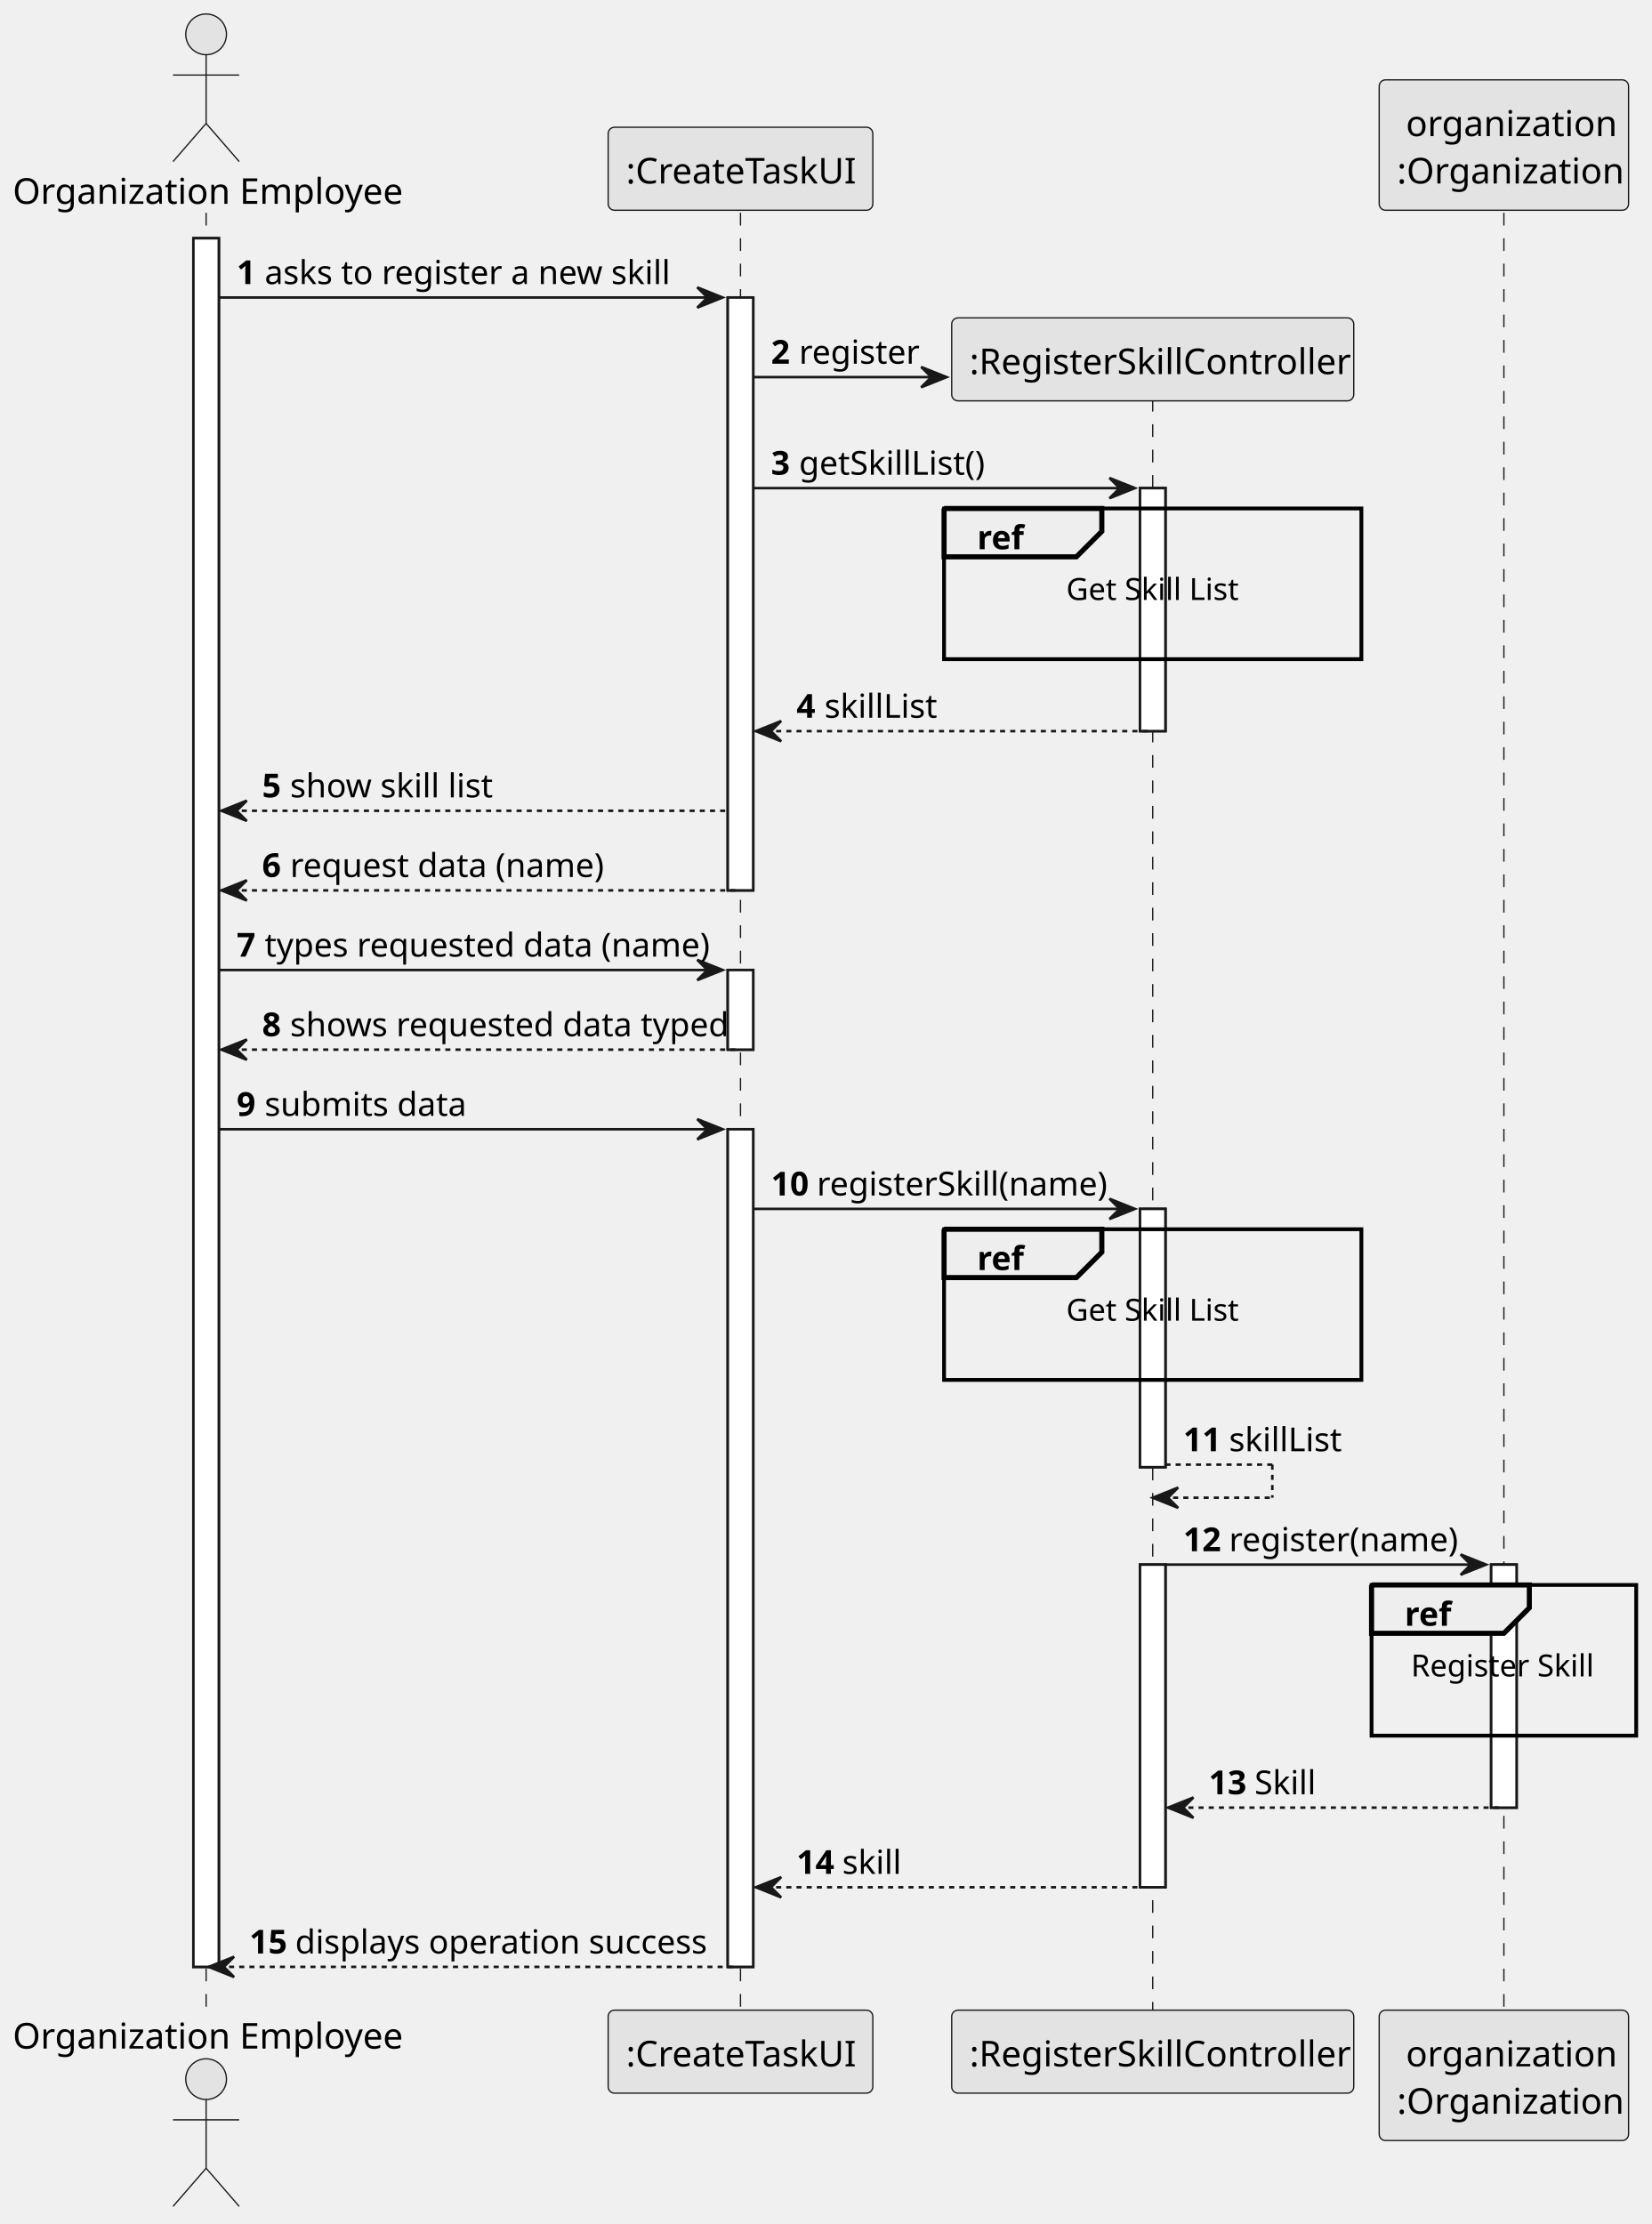
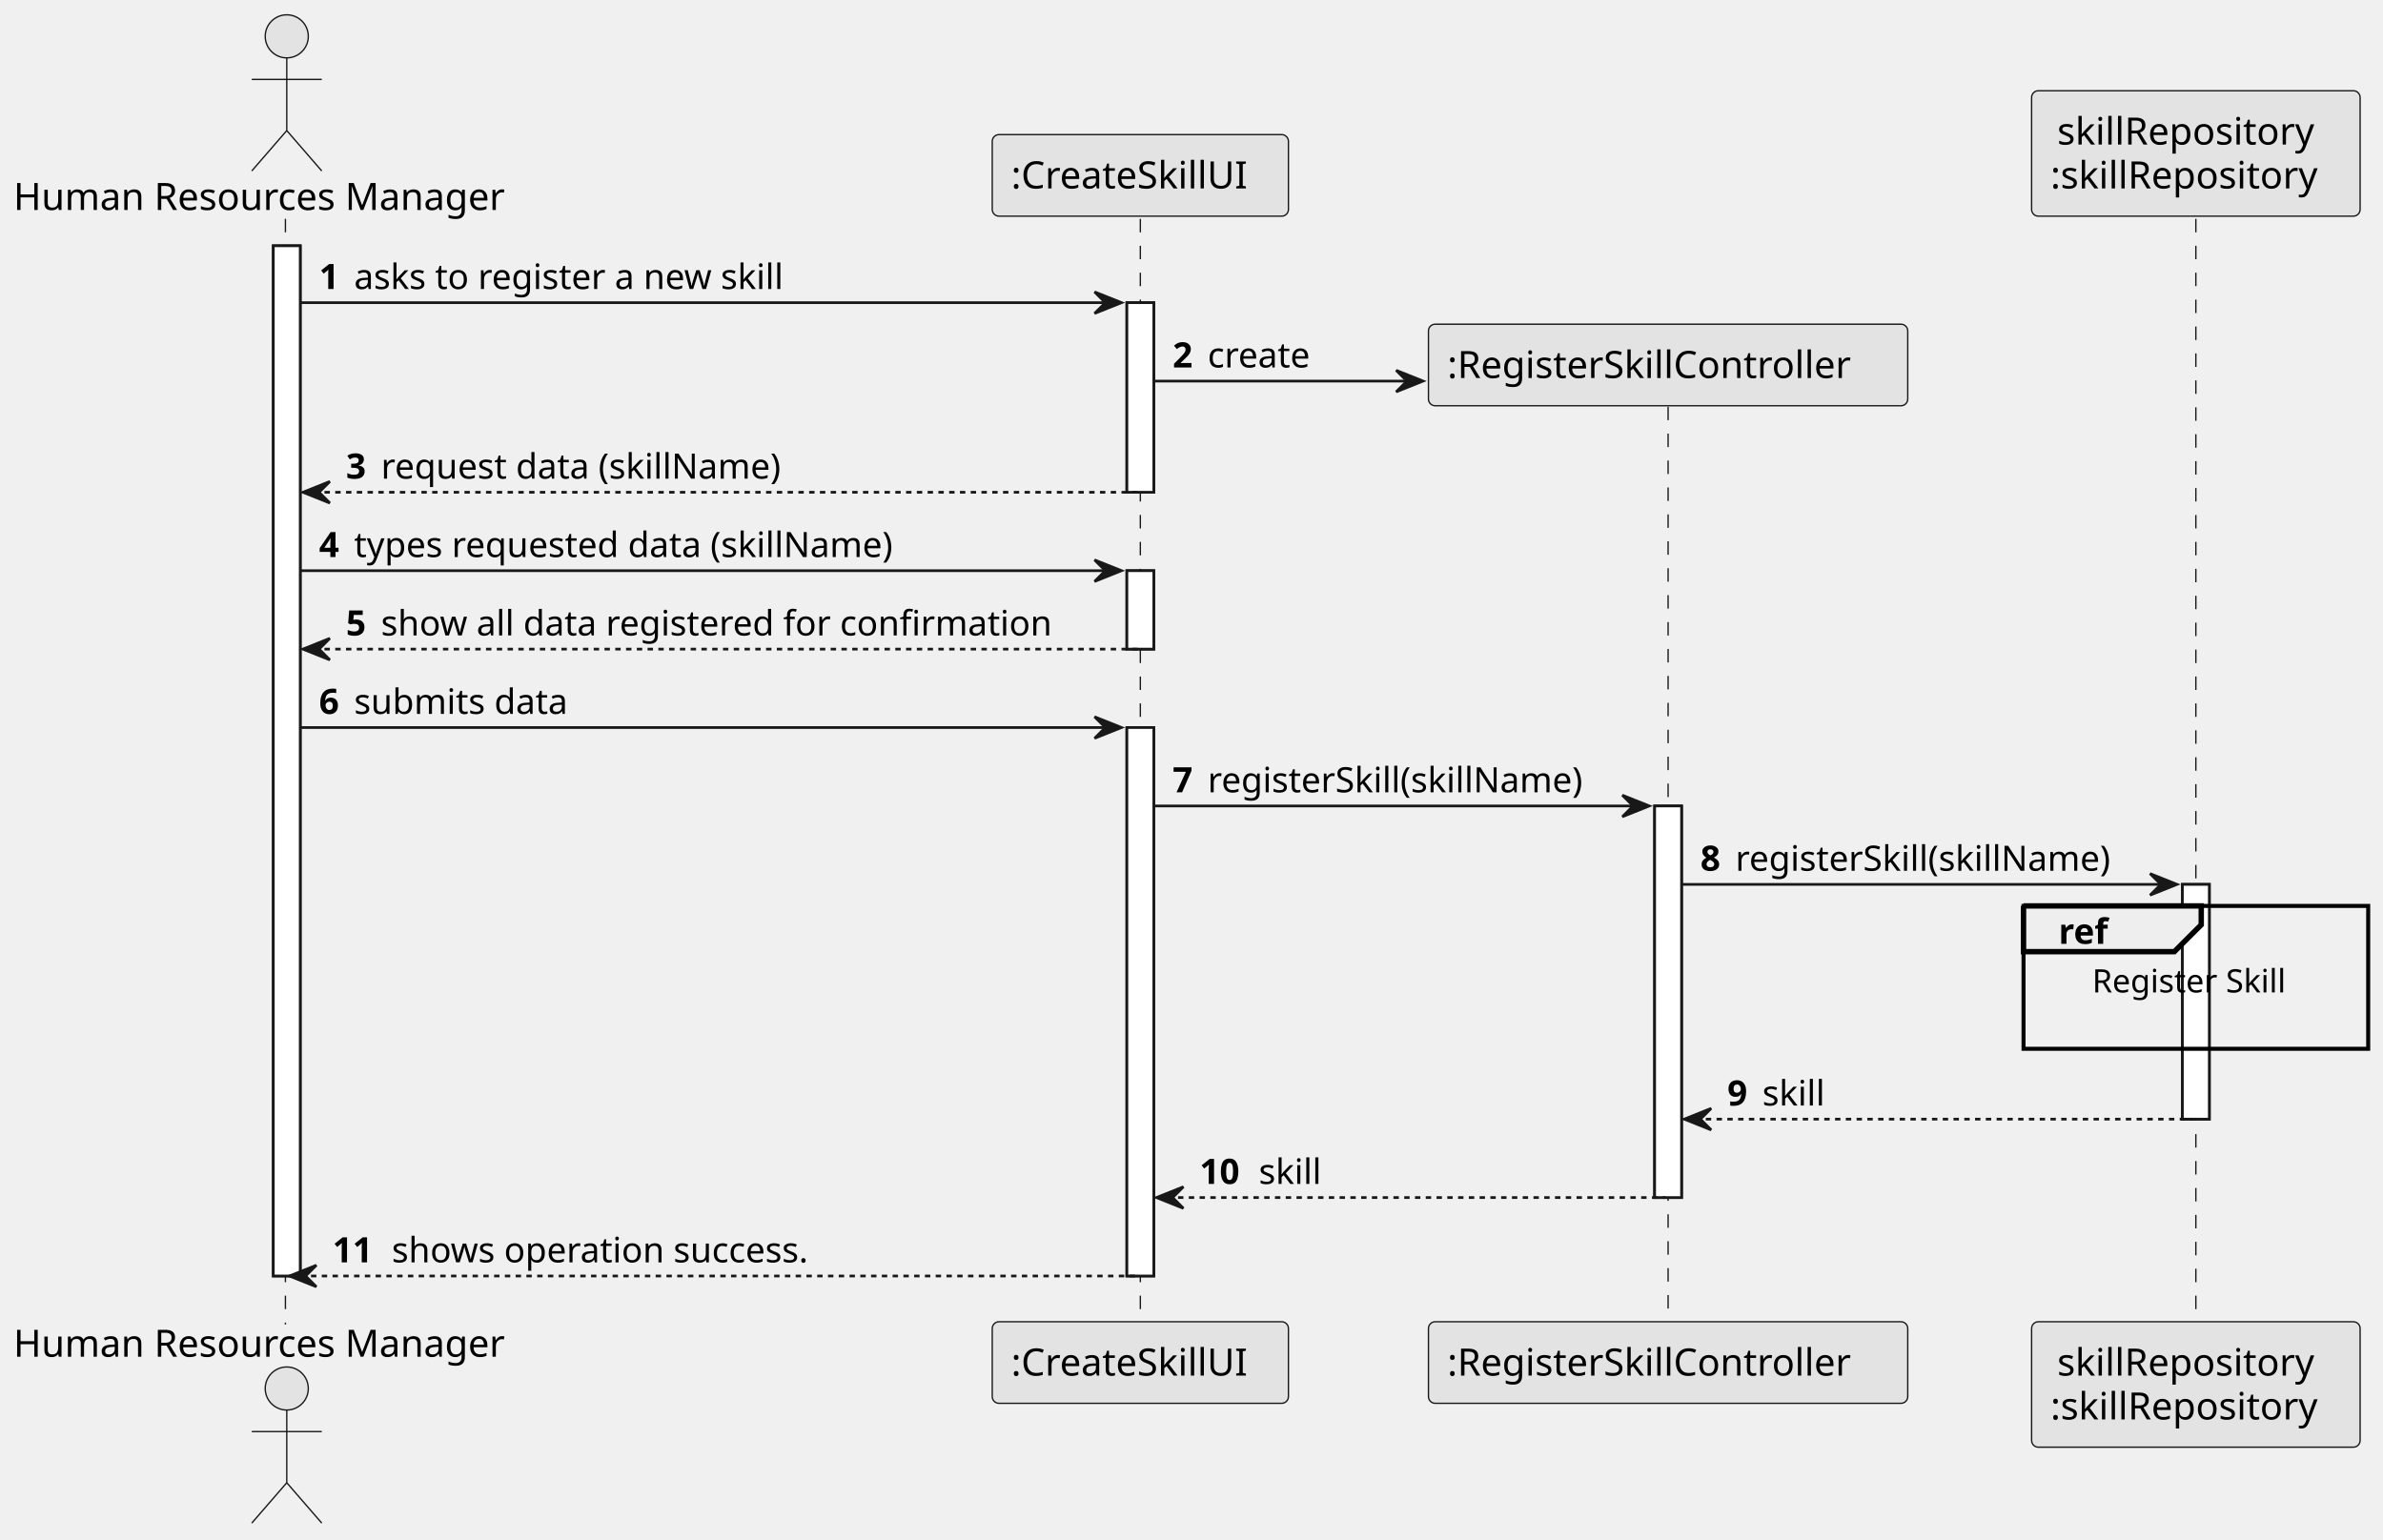
- <svg xmlns="http://www.w3.org/2000/svg" contentStyleType="text/css" height="874px" preserveAspectRatio="none" style="width:649px;height:874px;background:#FFFFFF;" version="1.1" viewBox="0 0 649 874" width="649px" zoomAndPan="magnify">
+ <svg xmlns="http://www.w3.org/2000/svg" contentStyleType="text/css" height="572px" preserveAspectRatio="none" style="width:885px;height:572px;background:#FFFFFF;" version="1.1" viewBox="0 0 885 572" width="885px" zoomAndPan="magnify">
  <defs />
  <g>
-     <rect fill="#FFFFFF" height="679.334" style="stroke:#181818;stroke-width:1.0;" width="10" x="76" y="93.621" />
-     <rect fill="#FFFFFF" height="232.998" style="stroke:#181818;stroke-width:1.0;" width="10" x="286" y="116.912" />
-     <rect fill="#FFFFFF" height="31.291" style="stroke:#181818;stroke-width:1.0;" width="10" x="286" y="381.201" />
-     <rect fill="#FFFFFF" height="329.172" style="stroke:#181818;stroke-width:1.0;" width="10" x="286" y="443.783" />
-     <rect fill="#FFFFFF" height="95.504" style="stroke:#181818;stroke-width:1.0;" width="10" x="448" y="191.824" />
-     <rect fill="#FFFFFF" height="101.504" style="stroke:#181818;stroke-width:1.0;" width="10" x="448" y="475.074" />
-     <rect fill="#FFFFFF" height="126.795" style="stroke:#181818;stroke-width:1.0;" width="10" x="448" y="614.869" />
-     <rect fill="#FFFFFF" height="95.504" style="stroke:#181818;stroke-width:1.0;" width="10" x="586" y="614.869" />
-     <line style="stroke:#181818;stroke-width:0.5;stroke-dasharray:5.0,5.0;" x1="81" x2="81" y1="83.621" y2="790.955" />
-     <line style="stroke:#181818;stroke-width:0.5;stroke-dasharray:5.0,5.0;" x1="291" x2="291" y1="83.621" y2="790.955" />
-     <line style="stroke:#181818;stroke-width:0.5;stroke-dasharray:5.0,5.0;" x1="453" x2="453" y1="156.723" y2="790.955" />
-     <line style="stroke:#181818;stroke-width:0.5;stroke-dasharray:5.0,5.0;" x1="591" x2="591" y1="83.621" y2="790.955" />
-     <text fill="#000000" font-family="sans-serif" font-size="14" lengthAdjust="spacing" textLength="146" x="5" y="80.107">Organization Employee</text>
-     <ellipse cx="81" cy="13.5" fill="#E3E3E3" rx="8" ry="8" style="stroke:#181818;stroke-width:0.5;" />
-     <path d="M81,21.5 L81,48.5 M68,29.5 L94,29.5 M81,48.5 L68,63.5 M81,48.5 L94,63.5 " fill="none" style="stroke:#181818;stroke-width:0.5;" />
-     <text fill="#000000" font-family="sans-serif" font-size="14" lengthAdjust="spacing" textLength="146" x="5" y="805.062">Organization Employee</text>
-     <ellipse cx="81" cy="817.076" fill="#E3E3E3" rx="8" ry="8" style="stroke:#181818;stroke-width:0.5;" />
-     <path d="M81,825.076 L81,852.076 M68,833.076 L94,833.076 M81,852.076 L68,867.076 M81,852.076 L94,867.076 " fill="none" style="stroke:#181818;stroke-width:0.5;" />
-     <rect fill="#E3E3E3" height="32.621" rx="2.5" ry="2.5" style="stroke:#181818;stroke-width:0.5;" width="104" x="239" y="50" />
-     <text fill="#000000" font-family="sans-serif" font-size="14" lengthAdjust="spacing" textLength="90" x="246" y="72.107">:CreateTaskUI</text>
-     <rect fill="#E3E3E3" height="32.621" rx="2.5" ry="2.5" style="stroke:#181818;stroke-width:0.5;" width="104" x="239" y="789.955" />
-     <text fill="#000000" font-family="sans-serif" font-size="14" lengthAdjust="spacing" textLength="90" x="246" y="812.062">:CreateTaskUI</text>
-     <rect fill="#E3E3E3" height="32.621" rx="2.5" ry="2.5" style="stroke:#181818;stroke-width:0.5;" width="158" x="374" y="789.955" />
-     <text fill="#000000" font-family="sans-serif" font-size="14" lengthAdjust="spacing" textLength="144" x="381" y="812.062">:RegisterSkillController</text>
-     <rect fill="#E3E3E3" height="51.242" rx="2.5" ry="2.5" style="stroke:#181818;stroke-width:0.5;" width="98" x="542" y="31.379" />
-     <text fill="#000000" font-family="sans-serif" font-size="14" lengthAdjust="spacing" textLength="77" x="552.5" y="53.486">organization</text>
-     <text fill="#000000" font-family="sans-serif" font-size="14" lengthAdjust="spacing" textLength="84" x="549" y="72.107">:Organization</text>
-     <rect fill="#E3E3E3" height="51.242" rx="2.5" ry="2.5" style="stroke:#181818;stroke-width:0.5;" width="98" x="542" y="789.955" />
-     <text fill="#000000" font-family="sans-serif" font-size="14" lengthAdjust="spacing" textLength="77" x="552.5" y="812.062">organization</text>
-     <text fill="#000000" font-family="sans-serif" font-size="14" lengthAdjust="spacing" textLength="84" x="549" y="830.684">:Organization</text>
-     <rect fill="#FFFFFF" height="679.334" style="stroke:#181818;stroke-width:1.0;" width="10" x="76" y="93.621" />
-     <rect fill="#FFFFFF" height="232.998" style="stroke:#181818;stroke-width:1.0;" width="10" x="286" y="116.912" />
-     <rect fill="#FFFFFF" height="31.291" style="stroke:#181818;stroke-width:1.0;" width="10" x="286" y="381.201" />
-     <rect fill="#FFFFFF" height="329.172" style="stroke:#181818;stroke-width:1.0;" width="10" x="286" y="443.783" />
-     <rect fill="#FFFFFF" height="95.504" style="stroke:#181818;stroke-width:1.0;" width="10" x="448" y="191.824" />
-     <rect fill="#FFFFFF" height="101.504" style="stroke:#181818;stroke-width:1.0;" width="10" x="448" y="475.074" />
-     <rect fill="#FFFFFF" height="126.795" style="stroke:#181818;stroke-width:1.0;" width="10" x="448" y="614.869" />
-     <rect fill="#FFFFFF" height="95.504" style="stroke:#181818;stroke-width:1.0;" width="10" x="586" y="614.869" />
-     <polygon fill="#181818" points="274,112.912,284,116.912,274,120.912,278,116.912" style="stroke:#181818;stroke-width:1.0;" />
-     <line style="stroke:#181818;stroke-width:1.0;" x1="86" x2="280" y1="116.912" y2="116.912" />
-     <text fill="#000000" font-family="sans-serif" font-size="13" font-weight="bold" lengthAdjust="spacing" textLength="7" x="93" y="111.649">1</text>
-     <text fill="#000000" font-family="sans-serif" font-size="13" lengthAdjust="spacing" textLength="155" x="104" y="111.649">asks to register a new skill</text>
-     <polygon fill="#181818" points="362,144.203,372,148.203,362,152.203,366,148.203" style="stroke:#181818;stroke-width:1.0;" />
-     <line style="stroke:#181818;stroke-width:1.0;" x1="296" x2="368" y1="148.203" y2="148.203" />
-     <text fill="#000000" font-family="sans-serif" font-size="13" font-weight="bold" lengthAdjust="spacing" textLength="7" x="303" y="142.94">2</text>
-     <text fill="#000000" font-family="sans-serif" font-size="13" lengthAdjust="spacing" textLength="43" x="314" y="142.94">register</text>
-     <rect fill="#E3E3E3" height="32.621" rx="2.5" ry="2.5" style="stroke:#181818;stroke-width:0.5;" width="158" x="374" y="124.912" />
-     <text fill="#000000" font-family="sans-serif" font-size="14" lengthAdjust="spacing" textLength="144" x="381" y="147.019">:RegisterSkillController</text>
-     <polygon fill="#181818" points="436,187.824,446,191.824,436,195.824,440,191.824" style="stroke:#181818;stroke-width:1.0;" />
-     <line style="stroke:#181818;stroke-width:1.0;" x1="296" x2="442" y1="191.824" y2="191.824" />
-     <text fill="#000000" font-family="sans-serif" font-size="13" font-weight="bold" lengthAdjust="spacing" textLength="7" x="303" y="186.561">3</text>
-     <text fill="#000000" font-family="sans-serif" font-size="13" lengthAdjust="spacing" textLength="72" x="314" y="186.561">getSkillList()</text>
-     <rect fill="none" height="59.213" style="stroke:#000000;stroke-width:1.5;" width="164" x="371" y="199.824" />
-     <path d="M371,199.824 L433,199.824 L433,208.824 L423,218.824 L371,218.824 L371,199.824 " fill="#EEEEEE" style="stroke:#000000;stroke-width:2.0;" />
-     <text fill="#000000" font-family="sans-serif" font-size="13" font-weight="bold" lengthAdjust="spacing" textLength="17" x="384" y="215.852">ref</text>
-     <text fill="#000000" font-family="sans-serif" font-size="12" lengthAdjust="spacing" textLength="68" x="419" y="235.773">Get Skill List</text>
-     <text fill="#000000" font-family="sans-serif" font-size="12" lengthAdjust="spacing" textLength="3" x="451.5" y="251.734"> </text>
-     <polygon fill="#181818" points="307,283.328,297,287.328,307,291.328,303,287.328" style="stroke:#181818;stroke-width:1.0;" />
-     <line style="stroke:#181818;stroke-width:1.0;stroke-dasharray:2.0,2.0;" x1="301" x2="452" y1="287.328" y2="287.328" />
-     <text fill="#000000" font-family="sans-serif" font-size="13" font-weight="bold" lengthAdjust="spacing" textLength="7" x="313" y="282.065">4</text>
-     <text fill="#000000" font-family="sans-serif" font-size="13" lengthAdjust="spacing" textLength="44" x="324" y="282.065">skillList</text>
-     <polygon fill="#181818" points="97,314.619,87,318.619,97,322.619,93,318.619" style="stroke:#181818;stroke-width:1.0;" />
-     <line style="stroke:#181818;stroke-width:1.0;stroke-dasharray:2.0,2.0;" x1="91" x2="285" y1="318.619" y2="318.619" />
-     <text fill="#000000" font-family="sans-serif" font-size="13" font-weight="bold" lengthAdjust="spacing" textLength="7" x="103" y="313.356">5</text>
-     <text fill="#000000" font-family="sans-serif" font-size="13" lengthAdjust="spacing" textLength="78" x="114" y="313.356">show skill list</text>
-     <polygon fill="#181818" points="97,345.91,87,349.91,97,353.91,93,349.91" style="stroke:#181818;stroke-width:1.0;" />
-     <line style="stroke:#181818;stroke-width:1.0;stroke-dasharray:2.0,2.0;" x1="91" x2="290" y1="349.91" y2="349.91" />
-     <text fill="#000000" font-family="sans-serif" font-size="13" font-weight="bold" lengthAdjust="spacing" textLength="7" x="103" y="344.647">6</text>
-     <text fill="#000000" font-family="sans-serif" font-size="13" lengthAdjust="spacing" textLength="116" x="114" y="344.647">request data (name)</text>
-     <polygon fill="#181818" points="274,377.201,284,381.201,274,385.201,278,381.201" style="stroke:#181818;stroke-width:1.0;" />
-     <line style="stroke:#181818;stroke-width:1.0;" x1="86" x2="280" y1="381.201" y2="381.201" />
-     <text fill="#000000" font-family="sans-serif" font-size="13" font-weight="bold" lengthAdjust="spacing" textLength="7" x="93" y="375.938">7</text>
-     <text fill="#000000" font-family="sans-serif" font-size="13" lengthAdjust="spacing" textLength="166" x="104" y="375.938">types requested data (name)</text>
-     <polygon fill="#181818" points="97,408.492,87,412.492,97,416.492,93,412.492" style="stroke:#181818;stroke-width:1.0;" />
-     <line style="stroke:#181818;stroke-width:1.0;stroke-dasharray:2.0,2.0;" x1="91" x2="290" y1="412.492" y2="412.492" />
-     <text fill="#000000" font-family="sans-serif" font-size="13" font-weight="bold" lengthAdjust="spacing" textLength="7" x="103" y="407.229">8</text>
-     <text fill="#000000" font-family="sans-serif" font-size="13" lengthAdjust="spacing" textLength="163" x="114" y="407.229">shows requested data typed</text>
-     <polygon fill="#181818" points="274,439.783,284,443.783,274,447.783,278,443.783" style="stroke:#181818;stroke-width:1.0;" />
-     <line style="stroke:#181818;stroke-width:1.0;" x1="86" x2="280" y1="443.783" y2="443.783" />
-     <text fill="#000000" font-family="sans-serif" font-size="13" font-weight="bold" lengthAdjust="spacing" textLength="7" x="93" y="438.521">9</text>
-     <text fill="#000000" font-family="sans-serif" font-size="13" lengthAdjust="spacing" textLength="75" x="104" y="438.521">submits data</text>
-     <polygon fill="#181818" points="436,471.074,446,475.074,436,479.074,440,475.074" style="stroke:#181818;stroke-width:1.0;" />
-     <line style="stroke:#181818;stroke-width:1.0;" x1="296" x2="442" y1="475.074" y2="475.074" />
-     <text fill="#000000" font-family="sans-serif" font-size="13" font-weight="bold" lengthAdjust="spacing" textLength="14" x="303" y="469.812">10</text>
-     <text fill="#000000" font-family="sans-serif" font-size="13" lengthAdjust="spacing" textLength="108" x="321" y="469.812">registerSkill(name)</text>
-     <rect fill="none" height="59.213" style="stroke:#000000;stroke-width:1.5;" width="164" x="371" y="483.074" />
-     <path d="M371,483.074 L433,483.074 L433,492.074 L423,502.074 L371,502.074 L371,483.074 " fill="#EEEEEE" style="stroke:#000000;stroke-width:2.0;" />
-     <text fill="#000000" font-family="sans-serif" font-size="13" font-weight="bold" lengthAdjust="spacing" textLength="17" x="384" y="499.103">ref</text>
-     <text fill="#000000" font-family="sans-serif" font-size="12" lengthAdjust="spacing" textLength="68" x="419" y="519.023">Get Skill List</text>
-     <text fill="#000000" font-family="sans-serif" font-size="12" lengthAdjust="spacing" textLength="3" x="451.5" y="534.984"> </text>
-     <line style="stroke:#181818;stroke-width:1.0;stroke-dasharray:2.0,2.0;" x1="458" x2="500" y1="575.578" y2="575.578" />
-     <line style="stroke:#181818;stroke-width:1.0;stroke-dasharray:2.0,2.0;" x1="500" x2="500" y1="575.578" y2="588.578" />
-     <line style="stroke:#181818;stroke-width:1.0;stroke-dasharray:2.0,2.0;" x1="453" x2="500" y1="588.578" y2="588.578" />
-     <polygon fill="#181818" points="463,584.578,453,588.578,463,592.578,459,588.578" style="stroke:#181818;stroke-width:1.0;" />
-     <text fill="#000000" font-family="sans-serif" font-size="13" font-weight="bold" lengthAdjust="spacing" textLength="14" x="465" y="570.315">11</text>
-     <text fill="#000000" font-family="sans-serif" font-size="13" lengthAdjust="spacing" textLength="44" x="483" y="570.315">skillList</text>
-     <polygon fill="#181818" points="574,610.869,584,614.869,574,618.869,578,614.869" style="stroke:#181818;stroke-width:1.0;" />
-     <line style="stroke:#181818;stroke-width:1.0;" x1="458" x2="580" y1="614.869" y2="614.869" />
-     <text fill="#000000" font-family="sans-serif" font-size="13" font-weight="bold" lengthAdjust="spacing" textLength="14" x="465" y="609.606">12</text>
-     <text fill="#000000" font-family="sans-serif" font-size="13" lengthAdjust="spacing" textLength="83" x="483" y="609.606">register(name)</text>
-     <rect fill="none" height="59.213" style="stroke:#000000;stroke-width:1.5;" width="104" x="539" y="622.869" />
-     <path d="M539,622.869 L601,622.869 L601,631.869 L591,641.869 L539,641.869 L539,622.869 " fill="#EEEEEE" style="stroke:#000000;stroke-width:2.0;" />
-     <text fill="#000000" font-family="sans-serif" font-size="13" font-weight="bold" lengthAdjust="spacing" textLength="17" x="552" y="638.898">ref</text>
-     <text fill="#000000" font-family="sans-serif" font-size="12" lengthAdjust="spacing" textLength="73" x="554.5" y="658.818">Register Skill</text>
-     <text fill="#000000" font-family="sans-serif" font-size="12" lengthAdjust="spacing" textLength="3" x="589.5" y="674.779"> </text>
-     <polygon fill="#181818" points="469,706.373,459,710.373,469,714.373,465,710.373" style="stroke:#181818;stroke-width:1.0;" />
-     <line style="stroke:#181818;stroke-width:1.0;stroke-dasharray:2.0,2.0;" x1="463" x2="590" y1="710.373" y2="710.373" />
-     <text fill="#000000" font-family="sans-serif" font-size="13" font-weight="bold" lengthAdjust="spacing" textLength="14" x="475" y="705.11">13</text>
-     <text fill="#000000" font-family="sans-serif" font-size="13" lengthAdjust="spacing" textLength="25" x="493" y="705.11">Skill</text>
-     <polygon fill="#181818" points="307,737.664,297,741.664,307,745.664,303,741.664" style="stroke:#181818;stroke-width:1.0;" />
-     <line style="stroke:#181818;stroke-width:1.0;stroke-dasharray:2.0,2.0;" x1="301" x2="452" y1="741.664" y2="741.664" />
-     <text fill="#000000" font-family="sans-serif" font-size="13" font-weight="bold" lengthAdjust="spacing" textLength="14" x="313" y="736.401">14</text>
-     <text fill="#000000" font-family="sans-serif" font-size="13" lengthAdjust="spacing" textLength="23" x="331" y="736.401">skill</text>
-     <polygon fill="#181818" points="92,768.955,82,772.955,92,776.955,88,772.955" style="stroke:#181818;stroke-width:1.0;" />
-     <line style="stroke:#181818;stroke-width:1.0;stroke-dasharray:2.0,2.0;" x1="86" x2="290" y1="772.955" y2="772.955" />
-     <text fill="#000000" font-family="sans-serif" font-size="13" font-weight="bold" lengthAdjust="spacing" textLength="14" x="98" y="767.692">15</text>
-     <text fill="#000000" font-family="sans-serif" font-size="13" lengthAdjust="spacing" textLength="158" x="116" y="767.692">displays operation success</text>
+     <rect fill="#FFFFFF" height="382.695" style="stroke:#181818;stroke-width:1.0;" width="10" x="101.5" y="91.297" />
+     <rect fill="#FFFFFF" height="70.43" style="stroke:#181818;stroke-width:1.0;" width="10" x="418.5" y="112.43" />
+     <rect fill="#FFFFFF" height="29.133" style="stroke:#181818;stroke-width:1.0;" width="10" x="418.5" y="211.992" />
+     <rect fill="#FFFFFF" height="203.734" style="stroke:#181818;stroke-width:1.0;" width="10" x="418.5" y="270.258" />
+     <rect fill="#FFFFFF" height="145.469" style="stroke:#181818;stroke-width:1.0;" width="10" x="614.5" y="299.391" />
+     <rect fill="#FFFFFF" height="87.203" style="stroke:#181818;stroke-width:1.0;" width="10" x="810.5" y="328.523" />
+     <line style="stroke:#181818;stroke-width:0.5;stroke-dasharray:5.0,5.0;" x1="106" x2="106" y1="81.297" y2="491.992" />
+     <line style="stroke:#181818;stroke-width:0.5;stroke-dasharray:5.0,5.0;" x1="423.5" x2="423.5" y1="81.297" y2="491.992" />
+     <line style="stroke:#181818;stroke-width:0.5;stroke-dasharray:5.0,5.0;" x1="619.5" x2="619.5" y1="151.078" y2="491.992" />
+     <line style="stroke:#181818;stroke-width:0.5;stroke-dasharray:5.0,5.0;" x1="815.5" x2="815.5" y1="81.297" y2="491.992" />
+     <text fill="#000000" font-family="sans-serif" font-size="14" lengthAdjust="spacing" textLength="197" x="5" y="77.995">Human Resources Manager</text>
+     <ellipse cx="106.5" cy="13.5" fill="#E3E3E3" rx="8" ry="8" style="stroke:#181818;stroke-width:0.5;" />
+     <path d="M106.5,21.5 L106.5,48.5 M93.5,29.5 L119.5,29.5 M106.5,48.5 L93.5,63.5 M106.5,48.5 L119.5,63.5 " fill="none" style="stroke:#181818;stroke-width:0.5;" />
+     <text fill="#000000" font-family="sans-serif" font-size="14" lengthAdjust="spacing" textLength="197" x="5" y="503.987">Human Resources Manager</text>
+     <ellipse cx="106.5" cy="515.789" fill="#E3E3E3" rx="8" ry="8" style="stroke:#181818;stroke-width:0.5;" />
+     <path d="M106.5,523.789 L106.5,550.789 M93.5,531.789 L119.5,531.789 M106.5,550.789 L93.5,565.789 M106.5,550.789 L119.5,565.789 " fill="none" style="stroke:#181818;stroke-width:0.5;" />
+     <rect fill="#E3E3E3" height="30.297" rx="2.5" ry="2.5" style="stroke:#181818;stroke-width:0.5;" width="110" x="368.5" y="50" />
+     <text fill="#000000" font-family="sans-serif" font-size="14" lengthAdjust="spacing" textLength="96" x="375.5" y="69.995">:CreateSkillUI</text>
+     <rect fill="#E3E3E3" height="30.297" rx="2.5" ry="2.5" style="stroke:#181818;stroke-width:0.5;" width="110" x="368.5" y="490.992" />
+     <text fill="#000000" font-family="sans-serif" font-size="14" lengthAdjust="spacing" textLength="96" x="375.5" y="510.987">:CreateSkillUI</text>
+     <rect fill="#E3E3E3" height="30.297" rx="2.5" ry="2.5" style="stroke:#181818;stroke-width:0.5;" width="178" x="530.5" y="490.992" />
+     <text fill="#000000" font-family="sans-serif" font-size="14" lengthAdjust="spacing" textLength="164" x="537.5" y="510.987">:RegisterSkillController</text>
+     <rect fill="#E3E3E3" height="46.594" rx="2.5" ry="2.5" style="stroke:#181818;stroke-width:0.5;" width="122" x="754.5" y="33.703" />
+     <text fill="#000000" font-family="sans-serif" font-size="14" lengthAdjust="spacing" textLength="103" x="764" y="53.698">skillRepository</text>
+     <text fill="#000000" font-family="sans-serif" font-size="14" lengthAdjust="spacing" textLength="108" x="761.5" y="69.995">:skillRepository</text>
+     <rect fill="#E3E3E3" height="46.594" rx="2.5" ry="2.5" style="stroke:#181818;stroke-width:0.5;" width="122" x="754.5" y="490.992" />
+     <text fill="#000000" font-family="sans-serif" font-size="14" lengthAdjust="spacing" textLength="103" x="764" y="510.987">skillRepository</text>
+     <text fill="#000000" font-family="sans-serif" font-size="14" lengthAdjust="spacing" textLength="108" x="761.5" y="527.284">:skillRepository</text>
+     <rect fill="#FFFFFF" height="382.695" style="stroke:#181818;stroke-width:1.0;" width="10" x="101.5" y="91.297" />
+     <rect fill="#FFFFFF" height="70.43" style="stroke:#181818;stroke-width:1.0;" width="10" x="418.5" y="112.43" />
+     <rect fill="#FFFFFF" height="29.133" style="stroke:#181818;stroke-width:1.0;" width="10" x="418.5" y="211.992" />
+     <rect fill="#FFFFFF" height="203.734" style="stroke:#181818;stroke-width:1.0;" width="10" x="418.5" y="270.258" />
+     <rect fill="#FFFFFF" height="145.469" style="stroke:#181818;stroke-width:1.0;" width="10" x="614.5" y="299.391" />
+     <rect fill="#FFFFFF" height="87.203" style="stroke:#181818;stroke-width:1.0;" width="10" x="810.5" y="328.523" />
+     <polygon fill="#181818" points="406.5,108.43,416.5,112.43,406.5,116.43,410.5,112.43" style="stroke:#181818;stroke-width:1.0;" />
+     <line style="stroke:#181818;stroke-width:1.0;" x1="111.5" x2="412.5" y1="112.43" y2="112.43" />
+     <text fill="#000000" font-family="sans-serif" font-size="13" font-weight="bold" lengthAdjust="spacing" textLength="9" x="118.5" y="107.364">1</text>
+     <text fill="#000000" font-family="sans-serif" font-size="13" lengthAdjust="spacing" textLength="175" x="131.5" y="107.364">asks to register a new skill</text>
+     <polygon fill="#181818" points="518.5,137.562,528.5,141.562,518.5,145.562,522.5,141.562" style="stroke:#181818;stroke-width:1.0;" />
+     <line style="stroke:#181818;stroke-width:1.0;" x1="428.5" x2="524.5" y1="141.562" y2="141.562" />
+     <text fill="#000000" font-family="sans-serif" font-size="13" font-weight="bold" lengthAdjust="spacing" textLength="9" x="435.5" y="136.497">2</text>
+     <text fill="#000000" font-family="sans-serif" font-size="13" lengthAdjust="spacing" textLength="41" x="448.5" y="136.497">create</text>
+     <rect fill="#E3E3E3" height="30.297" rx="2.5" ry="2.5" style="stroke:#181818;stroke-width:0.5;" width="178" x="530.5" y="120.43" />
+     <text fill="#000000" font-family="sans-serif" font-size="14" lengthAdjust="spacing" textLength="164" x="537.5" y="140.425">:RegisterSkillController</text>
+     <polygon fill="#181818" points="122.5,178.859,112.5,182.859,122.5,186.859,118.5,182.859" style="stroke:#181818;stroke-width:1.0;" />
+     <line style="stroke:#181818;stroke-width:1.0;stroke-dasharray:2.0,2.0;" x1="116.5" x2="422.5" y1="182.859" y2="182.859" />
+     <text fill="#000000" font-family="sans-serif" font-size="13" font-weight="bold" lengthAdjust="spacing" textLength="9" x="128.5" y="177.793">3</text>
+     <text fill="#000000" font-family="sans-serif" font-size="13" lengthAdjust="spacing" textLength="162" x="141.5" y="177.793">request data (skillName)</text>
+     <polygon fill="#181818" points="406.5,207.992,416.5,211.992,406.5,215.992,410.5,211.992" style="stroke:#181818;stroke-width:1.0;" />
+     <line style="stroke:#181818;stroke-width:1.0;" x1="111.5" x2="412.5" y1="211.992" y2="211.992" />
+     <text fill="#000000" font-family="sans-serif" font-size="13" font-weight="bold" lengthAdjust="spacing" textLength="9" x="118.5" y="206.926">4</text>
+     <text fill="#000000" font-family="sans-serif" font-size="13" lengthAdjust="spacing" textLength="218" x="131.5" y="206.926">types requested data (skillName)</text>
+     <polygon fill="#181818" points="122.5,237.125,112.5,241.125,122.5,245.125,118.5,241.125" style="stroke:#181818;stroke-width:1.0;" />
+     <line style="stroke:#181818;stroke-width:1.0;stroke-dasharray:2.0,2.0;" x1="116.5" x2="422.5" y1="241.125" y2="241.125" />
+     <text fill="#000000" font-family="sans-serif" font-size="13" font-weight="bold" lengthAdjust="spacing" textLength="9" x="128.5" y="236.059">5</text>
+     <text fill="#000000" font-family="sans-serif" font-size="13" lengthAdjust="spacing" textLength="270" x="141.5" y="236.059">show all data registered  for confirmation</text>
+     <polygon fill="#181818" points="406.5,266.258,416.5,270.258,406.5,274.258,410.5,270.258" style="stroke:#181818;stroke-width:1.0;" />
+     <line style="stroke:#181818;stroke-width:1.0;" x1="111.5" x2="412.5" y1="270.258" y2="270.258" />
+     <text fill="#000000" font-family="sans-serif" font-size="13" font-weight="bold" lengthAdjust="spacing" textLength="9" x="118.5" y="265.192">6</text>
+     <text fill="#000000" font-family="sans-serif" font-size="13" lengthAdjust="spacing" textLength="85" x="131.5" y="265.192">submits data</text>
+     <polygon fill="#181818" points="602.5,295.391,612.5,299.391,602.5,303.391,606.5,299.391" style="stroke:#181818;stroke-width:1.0;" />
+     <line style="stroke:#181818;stroke-width:1.0;" x1="428.5" x2="608.5" y1="299.391" y2="299.391" />
+     <text fill="#000000" font-family="sans-serif" font-size="13" font-weight="bold" lengthAdjust="spacing" textLength="9" x="435.5" y="294.325">7</text>
+     <text fill="#000000" font-family="sans-serif" font-size="13" lengthAdjust="spacing" textLength="154" x="448.5" y="294.325">registerSkill(skillName)</text>
+     <polygon fill="#181818" points="798.5,324.523,808.5,328.523,798.5,332.523,802.5,328.523" style="stroke:#181818;stroke-width:1.0;" />
+     <line style="stroke:#181818;stroke-width:1.0;" x1="624.5" x2="804.5" y1="328.523" y2="328.523" />
+     <text fill="#000000" font-family="sans-serif" font-size="13" font-weight="bold" lengthAdjust="spacing" textLength="9" x="631.5" y="323.457">8</text>
+     <text fill="#000000" font-family="sans-serif" font-size="13" lengthAdjust="spacing" textLength="154" x="644.5" y="323.457">registerSkill(skillName)</text>
+     <rect fill="none" height="53.07" style="stroke:#000000;stroke-width:1.5;" width="128" x="751.5" y="336.523" />
+     <path d="M751.5,336.523 L817.5,336.523 L817.5,343.523 L807.5,353.523 L751.5,353.523 L751.5,336.523 " fill="#EEEEEE" style="stroke:#000000;stroke-width:2.0;" />
+     <text fill="#000000" font-family="sans-serif" font-size="13" font-weight="bold" lengthAdjust="spacing" textLength="21" x="764.5" y="350.59">ref</text>
+     <text fill="#000000" font-family="sans-serif" font-size="12" lengthAdjust="spacing" textLength="77" x="777" y="368.662">Register Skill</text>
+     <text fill="#000000" font-family="sans-serif" font-size="12" lengthAdjust="spacing" textLength="4" x="813.5" y="382.631"> </text>
+     <polygon fill="#181818" points="635.5,411.727,625.5,415.727,635.5,419.727,631.5,415.727" style="stroke:#181818;stroke-width:1.0;" />
+     <line style="stroke:#181818;stroke-width:1.0;stroke-dasharray:2.0,2.0;" x1="629.5" x2="814.5" y1="415.727" y2="415.727" />
+     <text fill="#000000" font-family="sans-serif" font-size="13" font-weight="bold" lengthAdjust="spacing" textLength="9" x="641.5" y="410.661">9</text>
+     <text fill="#000000" font-family="sans-serif" font-size="13" lengthAdjust="spacing" textLength="27" x="654.5" y="410.661">skill</text>
+     <polygon fill="#181818" points="439.5,440.859,429.5,444.859,439.5,448.859,435.5,444.859" style="stroke:#181818;stroke-width:1.0;" />
+     <line style="stroke:#181818;stroke-width:1.0;stroke-dasharray:2.0,2.0;" x1="433.5" x2="618.5" y1="444.859" y2="444.859" />
+     <text fill="#000000" font-family="sans-serif" font-size="13" font-weight="bold" lengthAdjust="spacing" textLength="18" x="445.5" y="439.793">10</text>
+     <text fill="#000000" font-family="sans-serif" font-size="13" lengthAdjust="spacing" textLength="27" x="467.5" y="439.793">skill</text>
+     <polygon fill="#181818" points="117.5,469.992,107.5,473.992,117.5,477.992,113.5,473.992" style="stroke:#181818;stroke-width:1.0;" />
+     <line style="stroke:#181818;stroke-width:1.0;stroke-dasharray:2.0,2.0;" x1="111.5" x2="422.5" y1="473.992" y2="473.992" />
+     <text fill="#000000" font-family="sans-serif" font-size="13" font-weight="bold" lengthAdjust="spacing" textLength="18" x="123.5" y="468.926">11</text>
+     <text fill="#000000" font-family="sans-serif" font-size="13" lengthAdjust="spacing" textLength="166" x="145.5" y="468.926">shows operation success.</text>
  </g>
</svg>
